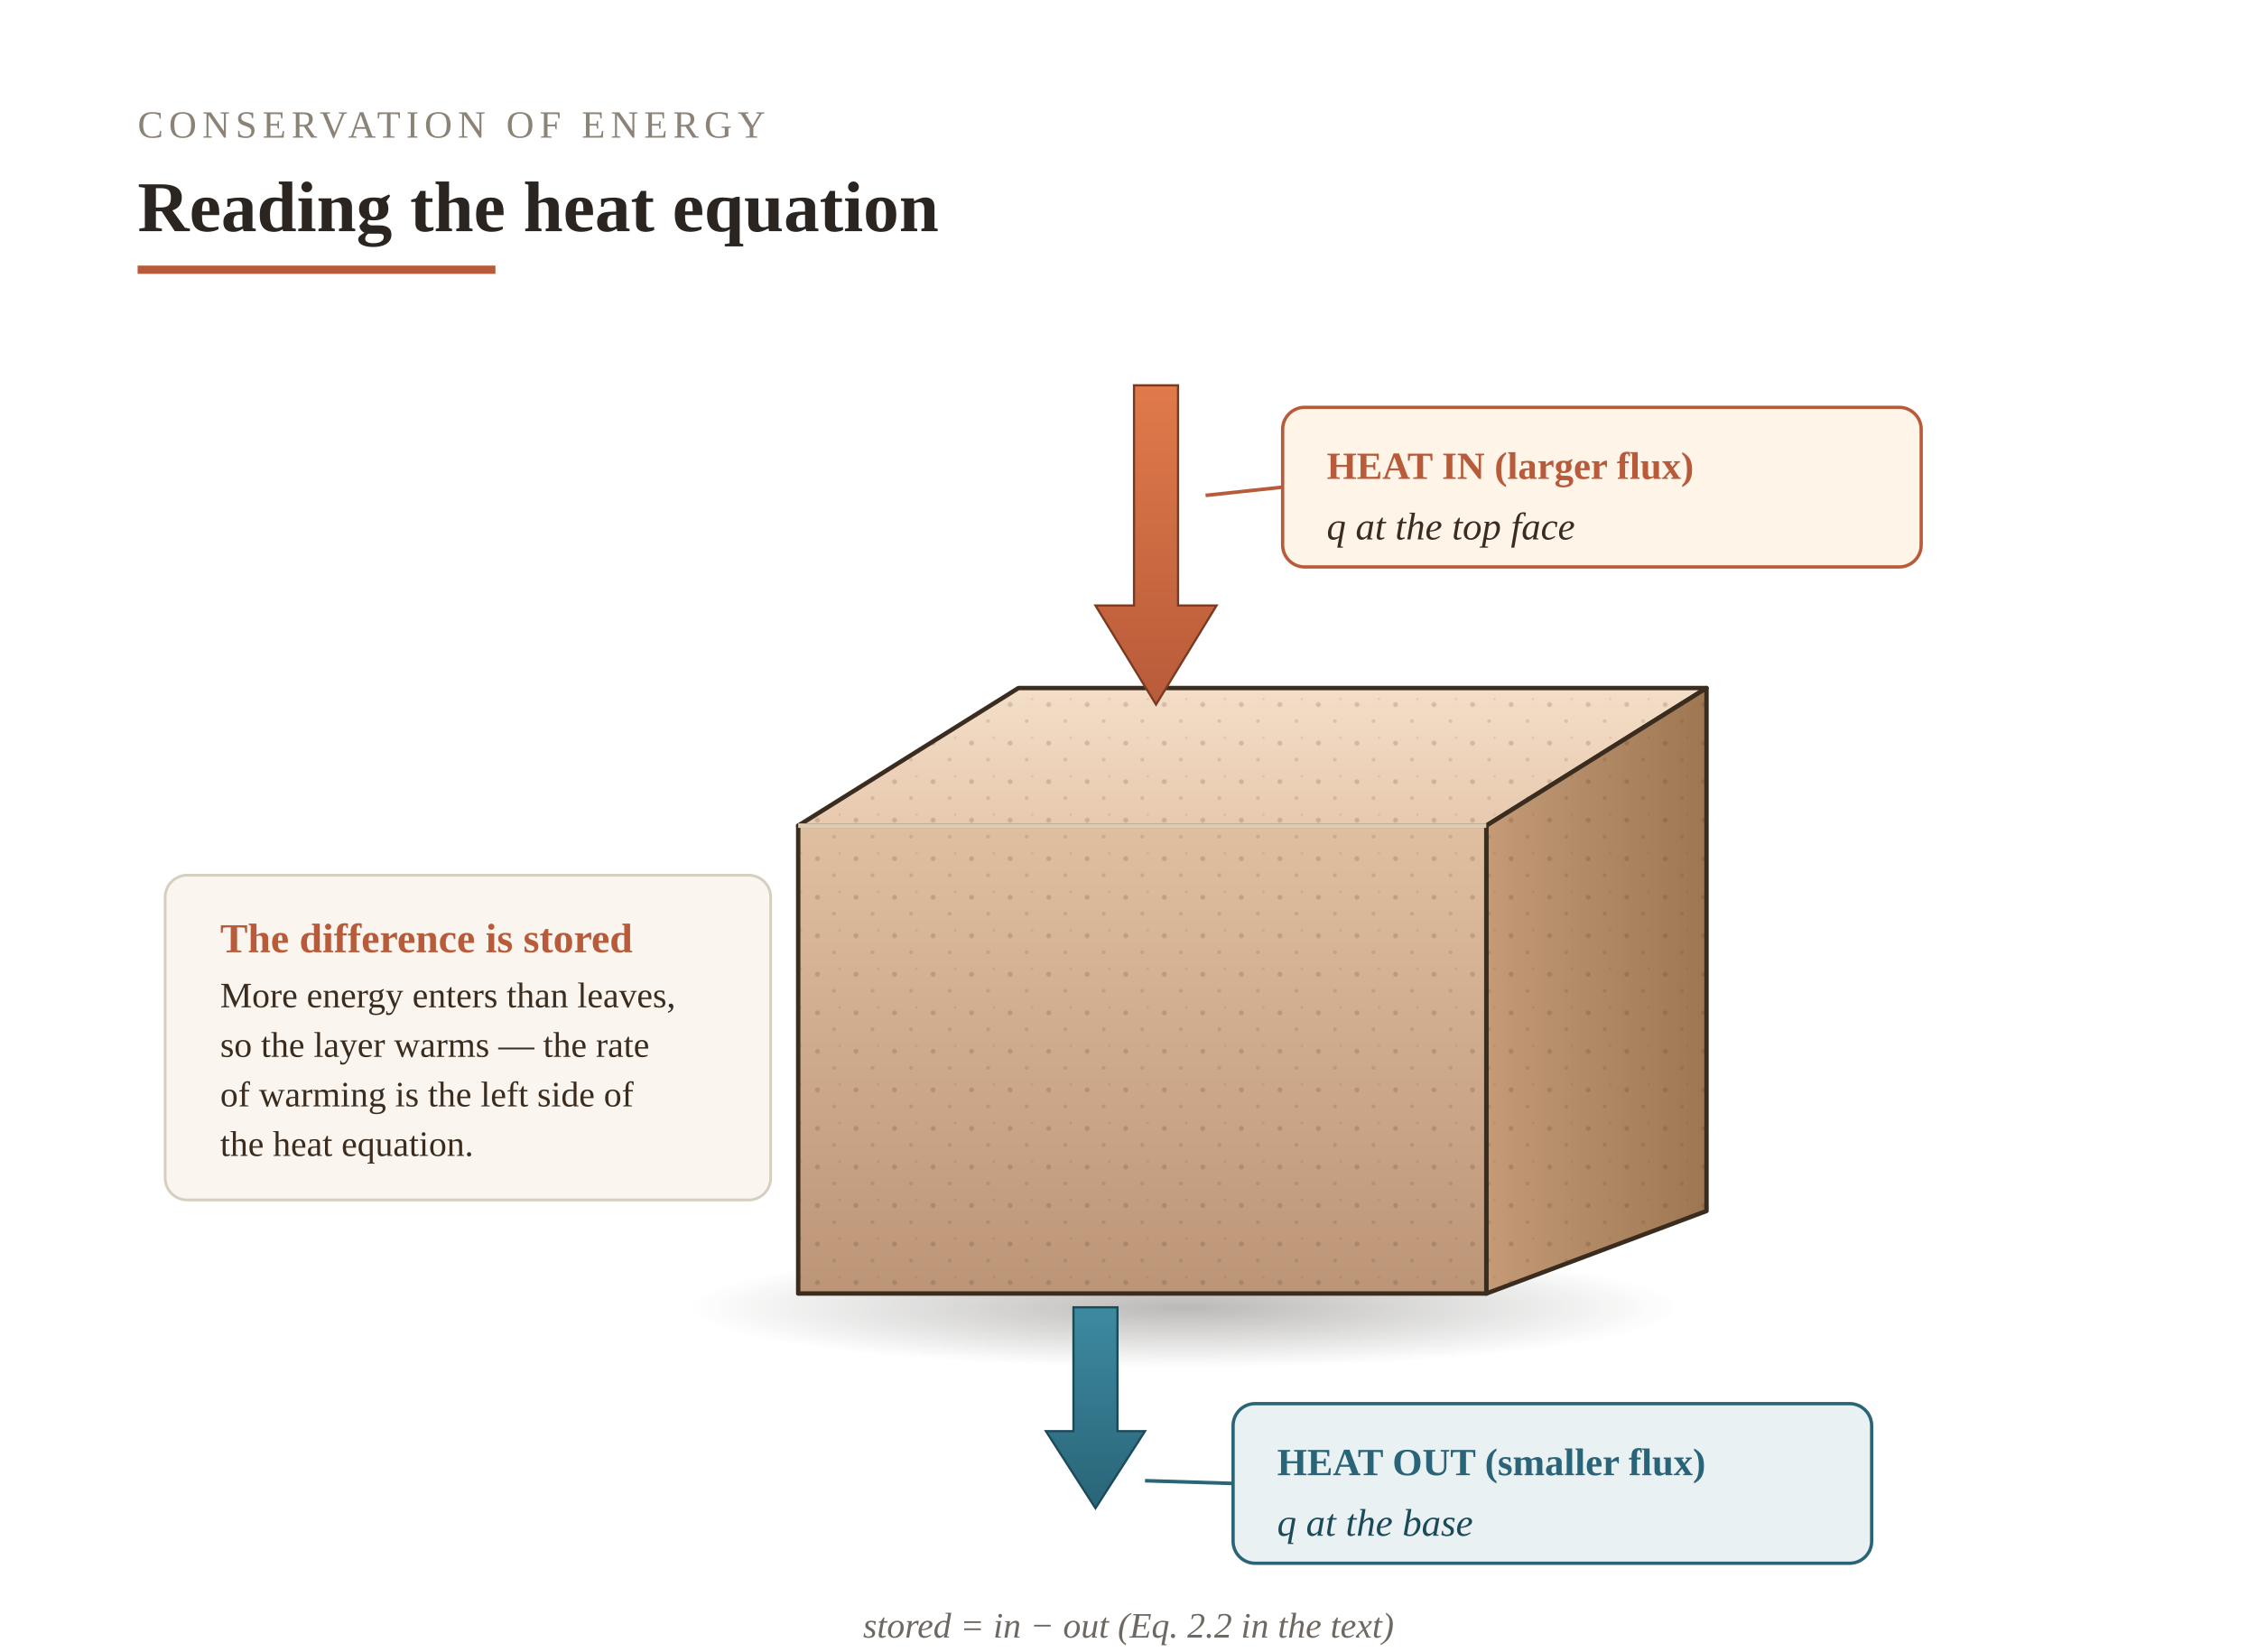
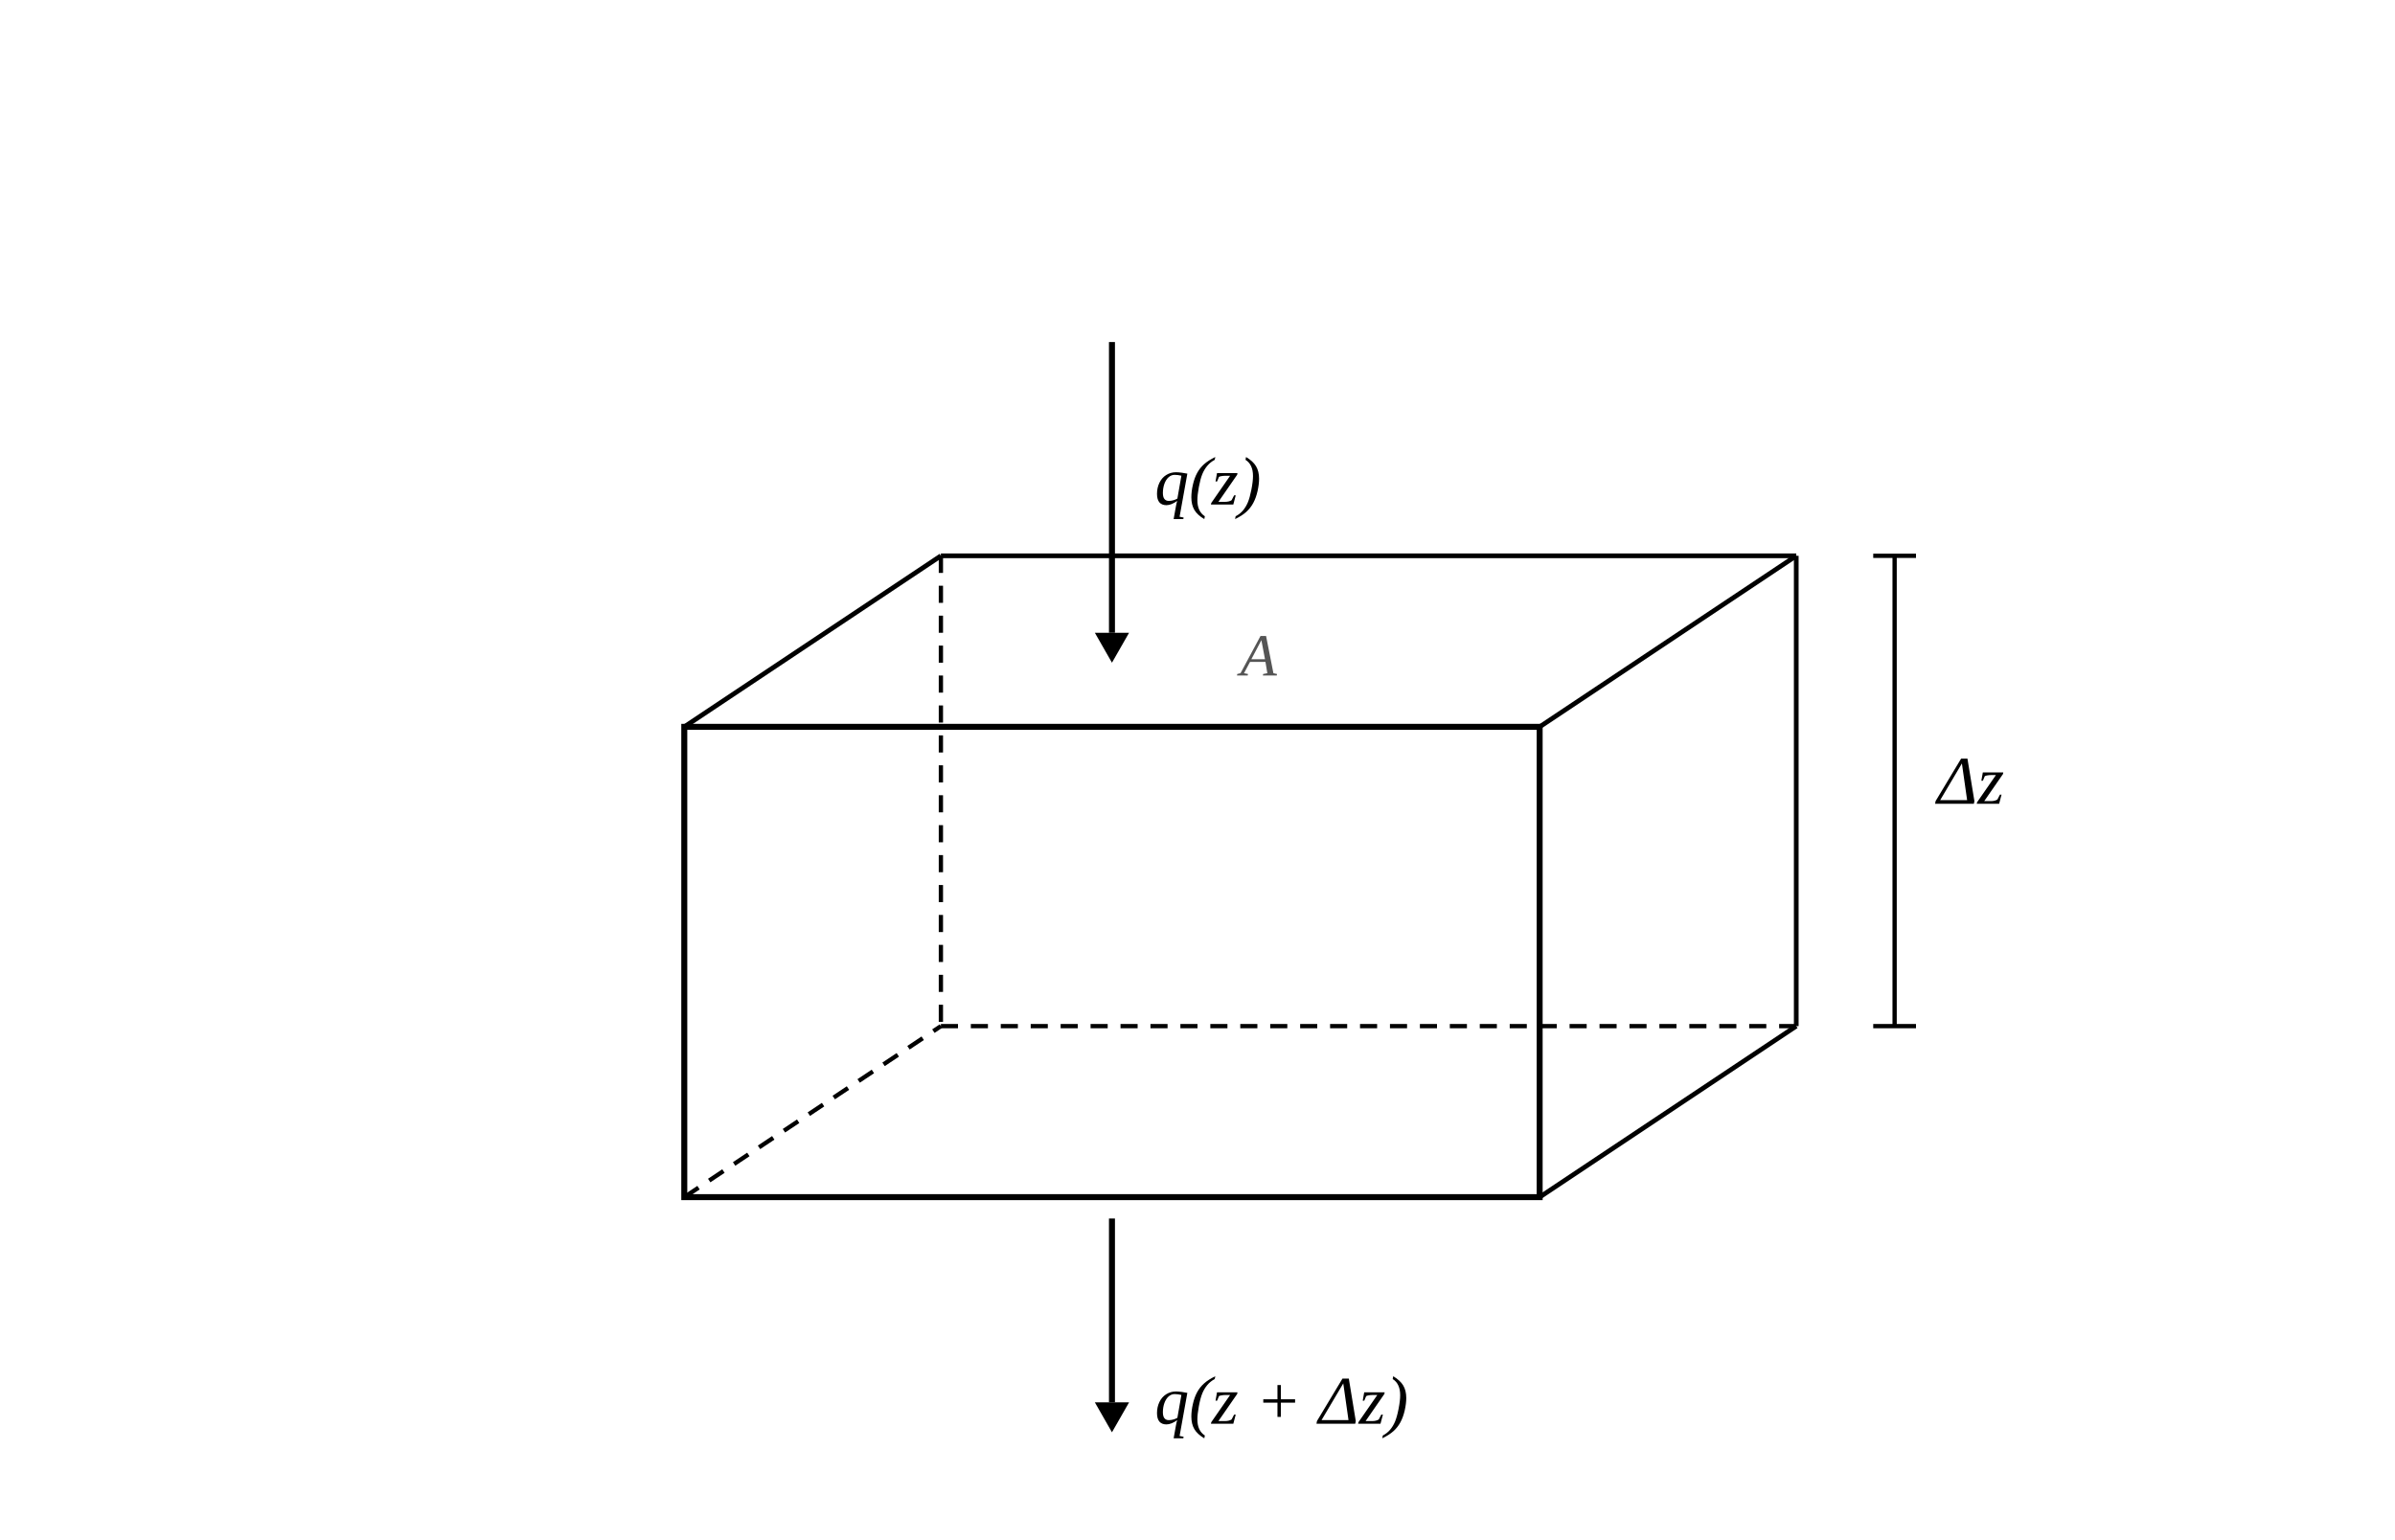
- <svg xmlns="http://www.w3.org/2000/svg" viewBox="0 0 820 600" font-family="Georgia, 'Times New Roman', serif">
+ <svg xmlns="http://www.w3.org/2000/svg" viewBox="0 0 560 360" font-family="Georgia, 'Times New Roman', serif">
  <defs>
-     <linearGradient id="gTop" x1="0" y1="0" x2="0" y2="1">
-       <stop offset="0" stop-color="#F4DEC8" />
-       <stop offset="1" stop-color="#E7C9AE" />
-     </linearGradient>
-     <linearGradient id="gFront" x1="0" y1="0" x2="0" y2="1">
-       <stop offset="0" stop-color="#E0BFA1" />
-       <stop offset="1" stop-color="#BC9576" />
-     </linearGradient>
-     <linearGradient id="gSide" x1="0" y1="0" x2="1" y2="0">
-       <stop offset="0" stop-color="#C49A77" />
-       <stop offset="1" stop-color="#9E7752" />
-     </linearGradient>
-     <pattern id="grains" x="0" y="0" width="14" height="14" patternUnits="userSpaceOnUse">
-       <circle cx="3" cy="4" r="0.9" fill="#4A331E" opacity="0.18" />
-       <circle cx="9" cy="10" r="0.7" fill="#4A331E" opacity="0.14" />
-       <circle cx="11" cy="2" r="0.5" fill="#4A331E" opacity="0.10" />
-     </pattern>
-     <radialGradient id="shadow" cx="0.5" cy="0.5" r="0.5">
-       <stop offset="0" stop-color="#2A2520" stop-opacity="0.32" />
-       <stop offset="1" stop-color="#2A2520" stop-opacity="0" />
-     </radialGradient>
-     <linearGradient id="hot" x1="0" y1="0" x2="0" y2="1">
-       <stop offset="0" stop-color="#E07A4A" />
-       <stop offset="1" stop-color="#B85B3A" />
-     </linearGradient>
-     <linearGradient id="cool" x1="0" y1="0" x2="0" y2="1">
-       <stop offset="0" stop-color="#3D8AA0" />
-       <stop offset="1" stop-color="#2A6478" />
-     </linearGradient>
+     <marker id="ah" markerWidth="10" markerHeight="10" refX="8" refY="4" orient="auto" markerUnits="strokeWidth">
+       <path d="M0,0 L10,4 L0,8 Z" fill="#000" />
+     </marker>
  </defs>
-   <text x="50" y="50" font-size="14" letter-spacing="2" fill="#8C8378">CONSERVATION OF ENERGY</text>
-   <text x="50" y="84" font-size="26" font-weight="700" fill="#2A2520">Reading the heat equation</text>
-   <line x1="50" y1="98" x2="180" y2="98" stroke="#B85B3A" stroke-width="3" />
-   <ellipse cx="430" cy="475" rx="180" ry="22" fill="url(#shadow)" />
-   <polygon points="290,300 540,300 620,250 370,250" fill="url(#gTop)" stroke="#3A2C1F" stroke-width="1.6" stroke-linejoin="round" />
-   <polygon points="290,300 540,300 620,250 370,250" fill="url(#grains)" />
-   <polygon points="540,300 620,250 620,440 540,470" fill="url(#gSide)" stroke="#3A2C1F" stroke-width="1.6" stroke-linejoin="round" />
-   <polygon points="540,300 620,250 620,440 540,470" fill="url(#grains)" />
-   <polygon points="290,300 540,300 540,470 290,470" fill="url(#gFront)" stroke="#3A2C1F" stroke-width="1.6" stroke-linejoin="round" />
-   <polygon points="290,300 540,300 540,470 290,470" fill="url(#grains)" />
-   <line x1="290" y1="300" x2="540" y2="300" stroke="#FBE6CE" stroke-width="1.6" opacity="0.85" />
-   <path d="M412,140 L412,220 L398,220 L420,256 L442,220 L428,220 L428,140 Z" fill="url(#hot)" stroke="#7A3A22" stroke-width="0.8" />
-   <path d="M390,475 L390,520 L380,520 L398,548 L416,520 L406,520 L406,475 Z" fill="url(#cool)" stroke="#1B4A5A" stroke-width="0.8" />
-   <rect x="466" y="148" width="232" height="58" rx="8" fill="#FFF4E8" stroke="#B85B3A" stroke-width="1.2" />
-   <text x="482" y="174" font-size="14" font-weight="700" fill="#B85B3A">HEAT IN  (larger flux)</text>
-   <text x="482" y="196" font-size="14" fill="#3A2C1F" font-style="italic">q at the top face</text>
-   <line x1="466" y1="177" x2="438" y2="180" stroke="#B85B3A" stroke-width="1.3" fill="none" />
-   <rect x="448" y="510" width="232" height="58" rx="8" fill="#EAF1F3" stroke="#2A6478" stroke-width="1.2" />
-   <text x="464" y="536" font-size="14" font-weight="700" fill="#2A6478">HEAT OUT  (smaller flux)</text>
-   <text x="464" y="558" font-size="14" fill="#1B4A5A" font-style="italic">q at the base</text>
-   <line x1="448" y1="539" x2="416" y2="538" stroke="#2A6478" stroke-width="1.3" fill="none" />
-   <rect x="60" y="318" width="220" height="118" rx="8" fill="#FAF6EF" stroke="#D6CFC0" stroke-width="1" />
-   <text x="80" y="346" font-size="15" font-weight="700" fill="#B85B3A">The difference is stored</text>
-   <text x="80" y="366" font-size="13" fill="#3A2C1F">More energy enters than leaves,</text>
-   <text x="80" y="384" font-size="13" fill="#3A2C1F">so the layer warms — the rate</text>
-   <text x="80" y="402" font-size="13" fill="#3A2C1F">of warming is the left side of</text>
-   <text x="80" y="420" font-size="13" fill="#3A2C1F">the heat equation.</text>
-   <text x="410" y="595" font-size="13" fill="#6E6862" text-anchor="middle" font-style="italic">stored = in − out  (Eq. 2.2 in the text)</text>
+   <rect x="160" y="170" width="200" height="110" fill="none" stroke="#000" stroke-width="1.4" />
+   <line x1="220" y1="130" x2="420" y2="130" stroke="#000" stroke-width="1.1" />
+   <line x1="420" y1="130" x2="420" y2="240" stroke="#000" stroke-width="1.1" />
+   <line x1="160" y1="170" x2="220" y2="130" stroke="#000" stroke-width="1.1" />
+   <line x1="360" y1="170" x2="420" y2="130" stroke="#000" stroke-width="1.1" />
+   <line x1="360" y1="280" x2="420" y2="240" stroke="#000" stroke-width="1.1" />
+   <line x1="160" y1="280" x2="220" y2="240" stroke="#000" stroke-width="1" stroke-dasharray="4 3" />
+   <line x1="220" y1="240" x2="420" y2="240" stroke="#000" stroke-width="1" stroke-dasharray="4 3" />
+   <line x1="220" y1="130" x2="220" y2="240" stroke="#000" stroke-width="1" stroke-dasharray="4 3" />
+   <line x1="260.0" y1="80.0" x2="260.0" y2="148.0" stroke="#000" stroke-width="1.4" />
+   <polygon points="260.0,155.0 256.0,148.0 264.0,148.0" fill="#000" />
+   <line x1="260.0" y1="285.0" x2="260.0" y2="328.0" stroke="#000" stroke-width="1.4" />
+   <polygon points="260.0,335.0 256.0,328.0 264.0,328.0" fill="#000" />
+   <text x="270" y="118" font-size="16" font-style="italic" fill="#000">q(z)</text>
+   <text x="270" y="333" font-size="16" font-style="italic" fill="#000">q(z + Δz)</text>
+   <line x1="438" y1="130" x2="448" y2="130" stroke="#000" stroke-width="1" />
+   <line x1="438" y1="240" x2="448" y2="240" stroke="#000" stroke-width="1" />
+   <line x1="443" y1="130" x2="443" y2="240" stroke="#000" stroke-width="1" />
+   <text x="453" y="188" font-size="16" font-style="italic" fill="#000">Δz</text>
+   <text x="290" y="158" font-size="14" font-style="italic" fill="#555">A</text>
</svg>
